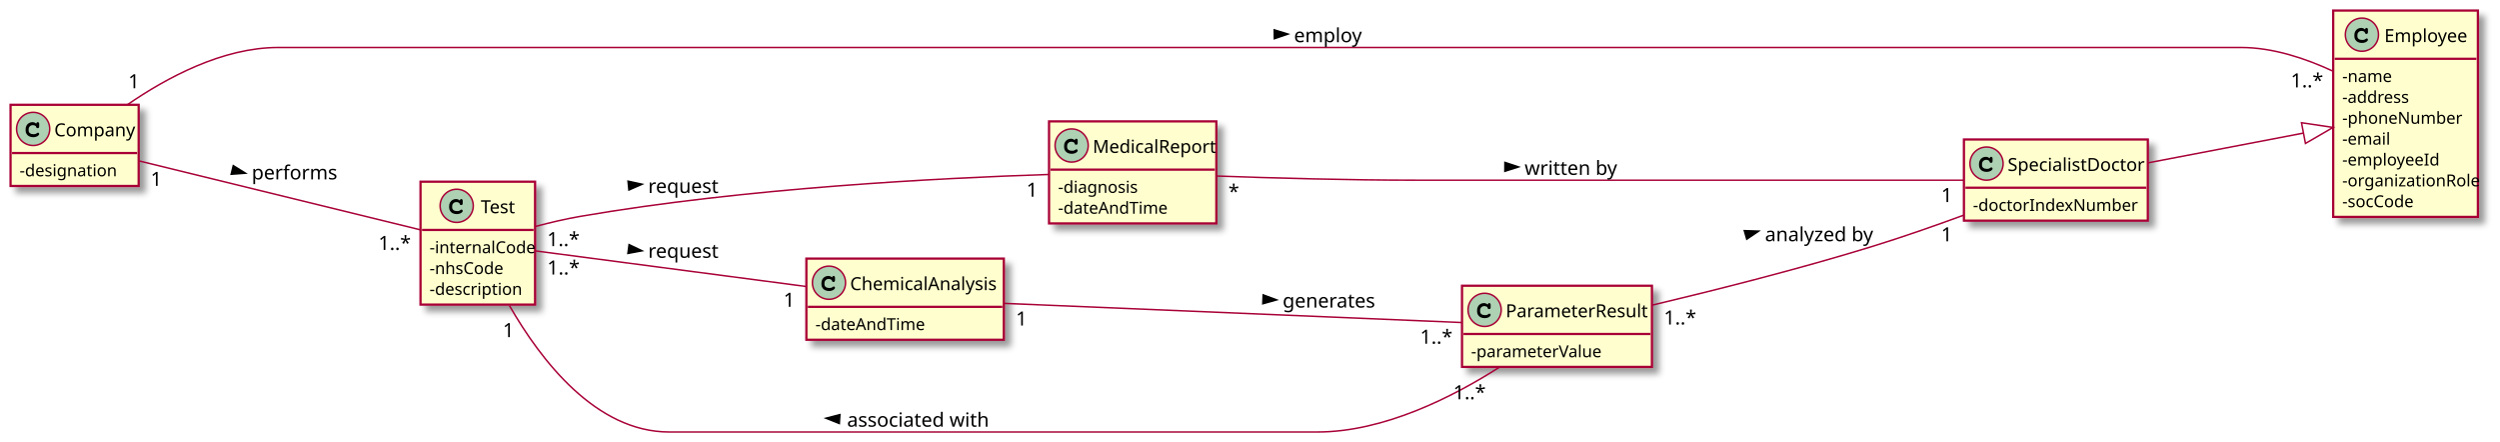
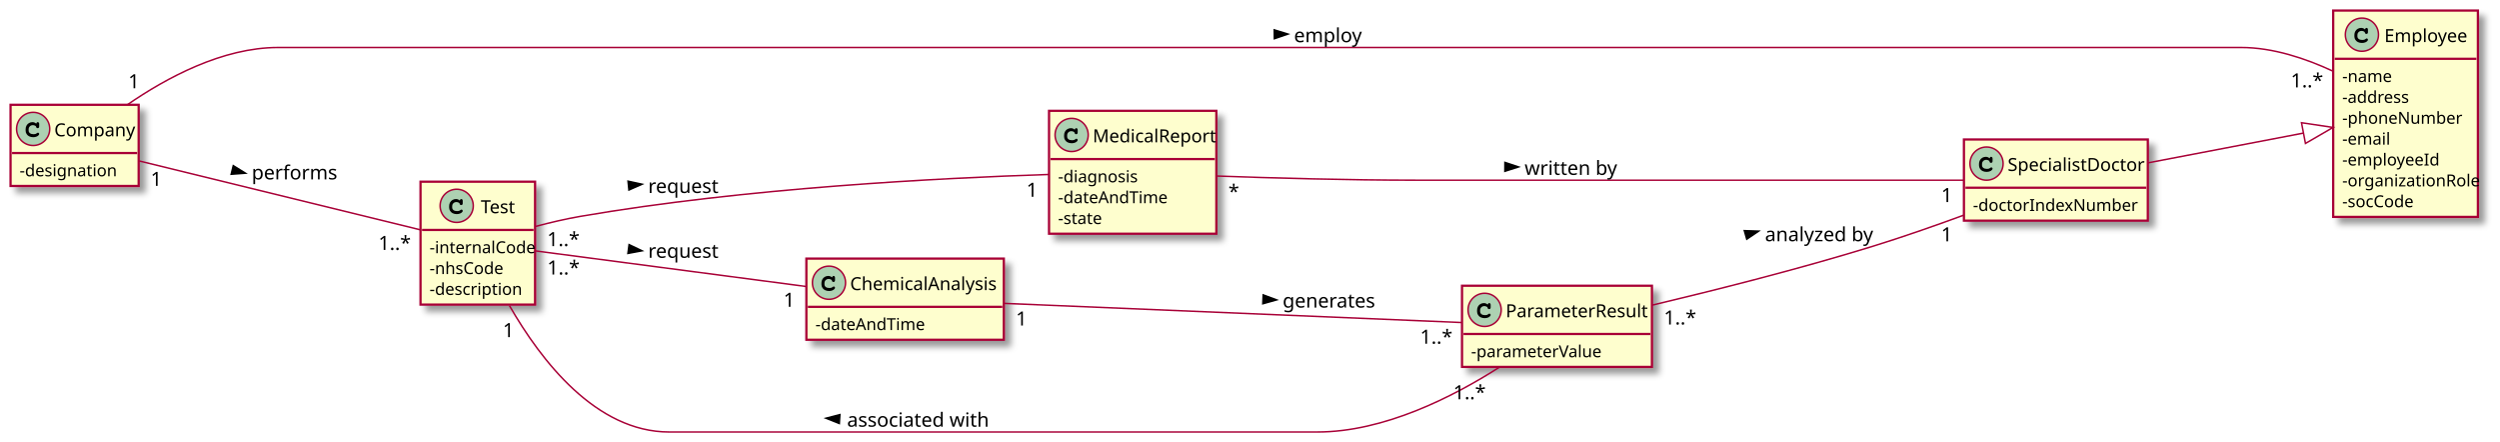
<svg xmlns="http://www.w3.org/2000/svg" contentScriptType="application/ecmascript" contentStyleType="text/css" height="439.5px" preserveAspectRatio="none" style="width:2487px;height:439px;" version="1.1" viewBox="0 0 2487 439" width="2487px" zoomAndPan="magnify">
  <defs>
-     <filter height="300%" id="f1gv2cvn44o7m9" width="300%" x="-1" y="-1">
+     <filter height="300%" id="fmp2kc42ceh4e" width="300%" x="-1" y="-1">
      <feGaussianBlur result="blurOut" stdDeviation="3.0" />
      <feColorMatrix in="blurOut" result="blurOut2" type="matrix" values="0 0 0 0 0 0 0 0 0 0 0 0 0 0 0 0 0 0 .4 0" />
      <feOffset dx="6.0" dy="6.0" in="blurOut2" result="blurOut3" />
      <feBlend in="SourceGraphic" in2="blurOut3" mode="normal" />
    </filter>
  </defs>
  <g>
-     <rect codeLine="5" fill="#FEFECE" filter="url(#f1gv2cvn44o7m9)" height="80.754" id="Company" style="stroke:#A80036;stroke-width:2.25;" width="127.5" x="10.5" y="104.25" />
+     <rect codeLine="5" fill="#FEFECE" filter="url(#fmp2kc42ceh4e)" height="80.754" id="Company" style="stroke:#A80036;stroke-width:2.25;" width="127.5" x="10.5" y="104.25" />
    <ellipse cx="33" cy="128.25" fill="#ADD1B2" rx="16.5" ry="16.5" style="stroke:#A80036;stroke-width:1.5;" />
    <path d="M36,123 Q36.305,122.25 36.656,121.875 Q37.008,121.5 37.406,121.5 Q38.109,121.5 38.555,121.922 Q39,122.344 39,123.328 L39,125.672 Q39,126.656 38.578,127.078 Q38.156,127.5 37.5,127.5 Q36.914,127.5 36.539,127.242 Q36.164,126.984 36,126.305 Q35.93,125.836 35.672,125.578 Q35.203,125.086 34.359,124.805 Q33.516,124.5 32.672,124.5 Q31.617,124.5 30.727,124.922 Q29.859,125.344 29.18,126.281 Q28.5,127.219 28.5,128.508 L28.5,129.891 Q28.5,131.438 29.766,132.469 Q31.031,133.5 33.281,133.5 Q34.617,133.5 35.555,133.195 Q36.094,133.031 36.703,132.492 Q37.102,132.188 37.312,132.094 Q37.523,132 37.781,132 Q38.273,132 38.625,132.398 Q39,132.773 39,133.312 Q39,133.828 38.484,134.438 Q37.734,135.328 36.539,135.82 Q34.969,136.5 33.047,136.5 Q30.797,136.5 28.992,135.609 Q27.539,134.906 26.508,133.383 Q25.5,131.859 25.5,130.055 L25.5,128.414 Q25.5,126.539 26.391,124.898 Q27.305,123.258 28.875,122.391 Q30.469,121.5 32.25,121.5 Q33.328,121.5 34.266,121.875 Q35.203,122.25 36,123 Z " fill="#000000" />
    <text fill="#000000" font-family="sans-serif" font-size="18" lengthAdjust="spacing" textLength="79.5" x="54" y="135.615">Company</text>
    <line style="stroke:#A80036;stroke-width:2.25;" x1="12" x2="136.5" y1="152.25" y2="152.25" />
    <text fill="#000000" font-family="sans-serif" font-size="16.5" lengthAdjust="spacing" textLength="88.5" x="19.5" y="175.378">-designation</text>
-     <rect codeLine="10" fill="#FEFECE" filter="url(#f1gv2cvn44o7m9)" height="205.277" id="Employee" style="stroke:#A80036;stroke-width:2.25;" width="144" x="2322" y="10.5" />
+     <rect codeLine="10" fill="#FEFECE" filter="url(#fmp2kc42ceh4e)" height="205.277" id="Employee" style="stroke:#A80036;stroke-width:2.25;" width="144" x="2322" y="10.5" />
    <ellipse cx="2350.575" cy="34.5" fill="#ADD1B2" rx="16.5" ry="16.5" style="stroke:#A80036;stroke-width:1.5;" />
    <path d="M2353.575,29.25 Q2353.88,28.5 2354.231,28.125 Q2354.583,27.75 2354.981,27.75 Q2355.684,27.75 2356.13,28.172 Q2356.575,28.594 2356.575,29.578 L2356.575,31.922 Q2356.575,32.906 2356.153,33.328 Q2355.731,33.75 2355.075,33.75 Q2354.489,33.75 2354.114,33.492 Q2353.739,33.234 2353.575,32.555 Q2353.505,32.086 2353.247,31.828 Q2352.778,31.336 2351.934,31.055 Q2351.091,30.75 2350.247,30.75 Q2349.192,30.75 2348.302,31.172 Q2347.434,31.594 2346.755,32.531 Q2346.075,33.469 2346.075,34.758 L2346.075,36.141 Q2346.075,37.688 2347.341,38.719 Q2348.606,39.75 2350.856,39.75 Q2352.192,39.75 2353.13,39.445 Q2353.669,39.281 2354.278,38.742 Q2354.677,38.438 2354.887,38.344 Q2355.098,38.25 2355.356,38.25 Q2355.848,38.25 2356.2,38.648 Q2356.575,39.023 2356.575,39.562 Q2356.575,40.078 2356.059,40.688 Q2355.309,41.578 2354.114,42.07 Q2352.544,42.75 2350.622,42.75 Q2348.372,42.75 2346.567,41.859 Q2345.114,41.156 2344.083,39.633 Q2343.075,38.109 2343.075,36.305 L2343.075,34.664 Q2343.075,32.789 2343.966,31.148 Q2344.88,29.508 2346.45,28.641 Q2348.044,27.75 2349.825,27.75 Q2350.903,27.75 2351.841,28.125 Q2352.778,28.5 2353.575,29.25 Z " fill="#000000" />
    <text fill="#000000" font-family="sans-serif" font-size="18" lengthAdjust="spacing" textLength="82.5" x="2372.925" y="41.865">Employee</text>
    <line style="stroke:#A80036;stroke-width:2.25;" x1="2323.5" x2="2464.5" y1="58.5" y2="58.5" />
    <text fill="#000000" font-family="sans-serif" font-size="16.5" lengthAdjust="spacing" textLength="45" x="2331" y="81.628">-name</text>
    <text fill="#000000" font-family="sans-serif" font-size="16.5" lengthAdjust="spacing" textLength="66" x="2331" y="102.382">-address</text>
    <text fill="#000000" font-family="sans-serif" font-size="16.5" lengthAdjust="spacing" textLength="106.5" x="2331" y="123.136">-phoneNumber</text>
    <text fill="#000000" font-family="sans-serif" font-size="16.5" lengthAdjust="spacing" textLength="42" x="2331" y="143.89">-email</text>
    <text fill="#000000" font-family="sans-serif" font-size="16.5" lengthAdjust="spacing" textLength="87" x="2331" y="164.644">-employeeId</text>
    <text fill="#000000" font-family="sans-serif" font-size="16.5" lengthAdjust="spacing" textLength="126" x="2331" y="185.398">-organizationRole</text>
    <text fill="#000000" font-family="sans-serif" font-size="16.5" lengthAdjust="spacing" textLength="70.5" x="2331" y="206.152">-socCode</text>
-     <rect codeLine="20" fill="#FEFECE" filter="url(#f1gv2cvn44o7m9)" height="80.754" id="SpecialistDoctor" style="stroke:#A80036;stroke-width:2.25;" width="183" x="1954.5" y="138.75" />
+     <rect codeLine="20" fill="#FEFECE" filter="url(#fmp2kc42ceh4e)" height="80.754" id="SpecialistDoctor" style="stroke:#A80036;stroke-width:2.25;" width="183" x="1954.5" y="138.75" />
    <ellipse cx="1977" cy="162.75" fill="#ADD1B2" rx="16.5" ry="16.5" style="stroke:#A80036;stroke-width:1.5;" />
    <path d="M1980,157.5 Q1980.305,156.75 1980.656,156.375 Q1981.008,156 1981.406,156 Q1982.109,156 1982.555,156.422 Q1983,156.844 1983,157.828 L1983,160.172 Q1983,161.156 1982.578,161.578 Q1982.156,162 1981.5,162 Q1980.914,162 1980.539,161.742 Q1980.164,161.484 1980,160.805 Q1979.93,160.336 1979.672,160.078 Q1979.203,159.586 1978.359,159.305 Q1977.516,159 1976.672,159 Q1975.617,159 1974.727,159.422 Q1973.859,159.844 1973.18,160.781 Q1972.5,161.719 1972.5,163.008 L1972.5,164.391 Q1972.5,165.938 1973.766,166.969 Q1975.031,168 1977.281,168 Q1978.617,168 1979.555,167.695 Q1980.094,167.531 1980.703,166.992 Q1981.102,166.688 1981.312,166.594 Q1981.523,166.5 1981.781,166.5 Q1982.273,166.5 1982.625,166.898 Q1983,167.273 1983,167.812 Q1983,168.328 1982.484,168.938 Q1981.734,169.828 1980.539,170.32 Q1978.969,171 1977.047,171 Q1974.797,171 1972.992,170.109 Q1971.539,169.406 1970.508,167.883 Q1969.5,166.359 1969.5,164.555 L1969.5,162.914 Q1969.5,161.039 1970.391,159.398 Q1971.305,157.758 1972.875,156.891 Q1974.469,156 1976.25,156 Q1977.328,156 1978.266,156.375 Q1979.203,156.75 1980,157.5 Z " fill="#000000" />
    <text fill="#000000" font-family="sans-serif" font-size="18" lengthAdjust="spacing" textLength="135" x="1998" y="170.115">SpecialistDoctor</text>
    <line style="stroke:#A80036;stroke-width:2.25;" x1="1956" x2="2136" y1="186.75" y2="186.75" />
    <text fill="#000000" font-family="sans-serif" font-size="16.5" lengthAdjust="spacing" textLength="147" x="1963.5" y="209.878">-doctorIndexNumber</text>
-     <rect codeLine="24" fill="#FEFECE" filter="url(#f1gv2cvn44o7m9)" height="122.262" id="Test" style="stroke:#A80036;stroke-width:2.25;" width="114" x="418.5" y="180.75" />
+     <rect codeLine="24" fill="#FEFECE" filter="url(#fmp2kc42ceh4e)" height="122.262" id="Test" style="stroke:#A80036;stroke-width:2.25;" width="114" x="418.5" y="180.75" />
    <ellipse cx="454.5" cy="204.75" fill="#ADD1B2" rx="16.5" ry="16.5" style="stroke:#A80036;stroke-width:1.5;" />
    <path d="M457.5,199.5 Q457.805,198.75 458.156,198.375 Q458.508,198 458.906,198 Q459.609,198 460.055,198.422 Q460.5,198.844 460.5,199.828 L460.5,202.172 Q460.5,203.156 460.078,203.578 Q459.656,204 459,204 Q458.414,204 458.039,203.742 Q457.664,203.484 457.5,202.805 Q457.43,202.336 457.172,202.078 Q456.703,201.586 455.859,201.305 Q455.016,201 454.172,201 Q453.117,201 452.227,201.422 Q451.359,201.844 450.68,202.781 Q450,203.719 450,205.008 L450,206.391 Q450,207.938 451.266,208.969 Q452.531,210 454.781,210 Q456.117,210 457.055,209.695 Q457.594,209.531 458.203,208.992 Q458.602,208.688 458.812,208.594 Q459.023,208.5 459.281,208.5 Q459.773,208.5 460.125,208.898 Q460.5,209.273 460.5,209.812 Q460.5,210.328 459.984,210.938 Q459.234,211.828 458.039,212.32 Q456.469,213 454.547,213 Q452.297,213 450.492,212.109 Q449.039,211.406 448.008,209.883 Q447,208.359 447,206.555 L447,204.914 Q447,203.039 447.891,201.398 Q448.805,199.758 450.375,198.891 Q451.969,198 453.75,198 Q454.828,198 455.766,198.375 Q456.703,198.75 457.5,199.5 Z " fill="#000000" />
    <text fill="#000000" font-family="sans-serif" font-size="18" lengthAdjust="spacing" textLength="36" x="478.5" y="212.115">Test</text>
    <line style="stroke:#A80036;stroke-width:2.25;" x1="420" x2="531" y1="228.75" y2="228.75" />
    <text fill="#000000" font-family="sans-serif" font-size="16.5" lengthAdjust="spacing" textLength="96" x="427.5" y="251.878">-internalCode</text>
    <text fill="#000000" font-family="sans-serif" font-size="16.5" lengthAdjust="spacing" textLength="70.5" x="427.5" y="272.632">-nhsCode</text>
    <text fill="#000000" font-family="sans-serif" font-size="16.5" lengthAdjust="spacing" textLength="85.5" x="427.5" y="293.386">-description</text>
-     <rect codeLine="30" fill="#FEFECE" filter="url(#f1gv2cvn44o7m9)" height="101.508" id="MedicalReport" style="stroke:#A80036;stroke-width:2.25;" width="166.5" x="1044" y="120.75" />
-     <ellipse cx="1066.5" cy="144.75" fill="#ADD1B2" rx="16.5" ry="16.5" style="stroke:#A80036;stroke-width:1.5;" />
-     <path d="M1069.5,139.5 Q1069.805,138.75 1070.156,138.375 Q1070.508,138 1070.906,138 Q1071.609,138 1072.055,138.422 Q1072.5,138.844 1072.5,139.828 L1072.5,142.172 Q1072.5,143.156 1072.078,143.578 Q1071.656,144 1071,144 Q1070.414,144 1070.039,143.742 Q1069.664,143.484 1069.5,142.805 Q1069.43,142.336 1069.172,142.078 Q1068.703,141.586 1067.859,141.305 Q1067.016,141 1066.172,141 Q1065.117,141 1064.227,141.422 Q1063.359,141.844 1062.68,142.781 Q1062,143.719 1062,145.008 L1062,146.391 Q1062,147.938 1063.266,148.969 Q1064.531,150 1066.781,150 Q1068.117,150 1069.055,149.695 Q1069.594,149.531 1070.203,148.992 Q1070.602,148.688 1070.812,148.594 Q1071.023,148.5 1071.281,148.5 Q1071.773,148.5 1072.125,148.898 Q1072.5,149.273 1072.5,149.812 Q1072.5,150.328 1071.984,150.938 Q1071.234,151.828 1070.039,152.32 Q1068.469,153 1066.547,153 Q1064.297,153 1062.492,152.109 Q1061.039,151.406 1060.008,149.883 Q1059,148.359 1059,146.555 L1059,144.914 Q1059,143.039 1059.891,141.398 Q1060.805,139.758 1062.375,138.891 Q1063.969,138 1065.75,138 Q1066.828,138 1067.766,138.375 Q1068.703,138.75 1069.5,139.5 Z " fill="#000000" />
-     <text fill="#000000" font-family="sans-serif" font-size="18" lengthAdjust="spacing" textLength="118.5" x="1087.5" y="152.115">MedicalReport</text>
-     <line style="stroke:#A80036;stroke-width:2.25;" x1="1045.5" x2="1209" y1="168.75" y2="168.75" />
-     <text fill="#000000" font-family="sans-serif" font-size="16.5" lengthAdjust="spacing" textLength="75" x="1053" y="191.878">-diagnosis</text>
-     <text fill="#000000" font-family="sans-serif" font-size="16.5" lengthAdjust="spacing" textLength="100.5" x="1053" y="212.632">-dateAndTime</text>
-     <rect codeLine="35" fill="#FEFECE" filter="url(#f1gv2cvn44o7m9)" height="80.754" id="ParameterResult" style="stroke:#A80036;stroke-width:2.25;" width="189" x="1455" y="284.25" />
+     <rect codeLine="30" fill="#FEFECE" filter="url(#fmp2kc42ceh4e)" height="122.262" id="MedicalReport" style="stroke:#A80036;stroke-width:2.25;" width="166.5" x="1044" y="110.25" />
+     <ellipse cx="1066.5" cy="134.25" fill="#ADD1B2" rx="16.5" ry="16.5" style="stroke:#A80036;stroke-width:1.5;" />
+     <path d="M1069.5,129 Q1069.805,128.25 1070.156,127.875 Q1070.508,127.5 1070.906,127.5 Q1071.609,127.5 1072.055,127.922 Q1072.5,128.344 1072.5,129.328 L1072.5,131.672 Q1072.5,132.656 1072.078,133.078 Q1071.656,133.5 1071,133.5 Q1070.414,133.5 1070.039,133.242 Q1069.664,132.984 1069.5,132.305 Q1069.43,131.836 1069.172,131.578 Q1068.703,131.086 1067.859,130.805 Q1067.016,130.5 1066.172,130.5 Q1065.117,130.5 1064.227,130.922 Q1063.359,131.344 1062.68,132.281 Q1062,133.219 1062,134.508 L1062,135.891 Q1062,137.438 1063.266,138.469 Q1064.531,139.5 1066.781,139.5 Q1068.117,139.5 1069.055,139.195 Q1069.594,139.031 1070.203,138.492 Q1070.602,138.188 1070.812,138.094 Q1071.023,138 1071.281,138 Q1071.773,138 1072.125,138.398 Q1072.5,138.773 1072.5,139.312 Q1072.5,139.828 1071.984,140.438 Q1071.234,141.328 1070.039,141.82 Q1068.469,142.5 1066.547,142.5 Q1064.297,142.5 1062.492,141.609 Q1061.039,140.906 1060.008,139.383 Q1059,137.859 1059,136.055 L1059,134.414 Q1059,132.539 1059.891,130.898 Q1060.805,129.258 1062.375,128.391 Q1063.969,127.5 1065.75,127.5 Q1066.828,127.5 1067.766,127.875 Q1068.703,128.25 1069.5,129 Z " fill="#000000" />
+     <text fill="#000000" font-family="sans-serif" font-size="18" lengthAdjust="spacing" textLength="118.5" x="1087.5" y="141.615">MedicalReport</text>
+     <line style="stroke:#A80036;stroke-width:2.25;" x1="1045.5" x2="1209" y1="158.25" y2="158.25" />
+     <text fill="#000000" font-family="sans-serif" font-size="16.5" lengthAdjust="spacing" textLength="75" x="1053" y="181.378">-diagnosis</text>
+     <text fill="#000000" font-family="sans-serif" font-size="16.5" lengthAdjust="spacing" textLength="100.5" x="1053" y="202.132">-dateAndTime</text>
+     <text fill="#000000" font-family="sans-serif" font-size="16.5" lengthAdjust="spacing" textLength="42" x="1053" y="222.886">-state</text>
+     <rect codeLine="36" fill="#FEFECE" filter="url(#fmp2kc42ceh4e)" height="80.754" id="ParameterResult" style="stroke:#A80036;stroke-width:2.25;" width="189" x="1455" y="284.25" />
    <ellipse cx="1477.5" cy="308.25" fill="#ADD1B2" rx="16.5" ry="16.5" style="stroke:#A80036;stroke-width:1.5;" />
    <path d="M1480.5,303 Q1480.805,302.25 1481.156,301.875 Q1481.508,301.5 1481.906,301.5 Q1482.609,301.5 1483.055,301.922 Q1483.5,302.344 1483.5,303.328 L1483.5,305.672 Q1483.5,306.656 1483.078,307.078 Q1482.656,307.5 1482,307.5 Q1481.414,307.5 1481.039,307.242 Q1480.664,306.984 1480.5,306.305 Q1480.43,305.836 1480.172,305.578 Q1479.703,305.086 1478.859,304.805 Q1478.016,304.5 1477.172,304.5 Q1476.117,304.5 1475.227,304.922 Q1474.359,305.344 1473.68,306.281 Q1473,307.219 1473,308.508 L1473,309.891 Q1473,311.438 1474.266,312.469 Q1475.531,313.5 1477.781,313.5 Q1479.117,313.5 1480.055,313.195 Q1480.594,313.031 1481.203,312.492 Q1481.602,312.188 1481.812,312.094 Q1482.023,312 1482.281,312 Q1482.773,312 1483.125,312.398 Q1483.5,312.773 1483.5,313.312 Q1483.5,313.828 1482.984,314.438 Q1482.234,315.328 1481.039,315.82 Q1479.469,316.5 1477.547,316.5 Q1475.297,316.5 1473.492,315.609 Q1472.039,314.906 1471.008,313.383 Q1470,311.859 1470,310.055 L1470,308.414 Q1470,306.539 1470.891,304.898 Q1471.805,303.258 1473.375,302.391 Q1474.969,301.5 1476.75,301.5 Q1477.828,301.5 1478.766,301.875 Q1479.703,302.25 1480.5,303 Z " fill="#000000" />
    <text fill="#000000" font-family="sans-serif" font-size="18" lengthAdjust="spacing" textLength="141" x="1498.5" y="315.615">ParameterResult</text>
    <line style="stroke:#A80036;stroke-width:2.25;" x1="1456.5" x2="1642.5" y1="332.25" y2="332.25" />
    <text fill="#000000" font-family="sans-serif" font-size="16.5" lengthAdjust="spacing" textLength="121.5" x="1464" y="355.378">-parameterValue</text>
-     <rect codeLine="39" fill="#FEFECE" filter="url(#f1gv2cvn44o7m9)" height="80.754" id="ChemicalAnalysis" style="stroke:#A80036;stroke-width:2.25;" width="196.5" x="802.5" y="257.25" />
+     <rect codeLine="40" fill="#FEFECE" filter="url(#fmp2kc42ceh4e)" height="80.754" id="ChemicalAnalysis" style="stroke:#A80036;stroke-width:2.25;" width="196.5" x="802.5" y="257.25" />
    <ellipse cx="825" cy="281.25" fill="#ADD1B2" rx="16.5" ry="16.5" style="stroke:#A80036;stroke-width:1.5;" />
    <path d="M828,276 Q828.305,275.25 828.656,274.875 Q829.008,274.5 829.406,274.5 Q830.109,274.5 830.555,274.922 Q831,275.344 831,276.328 L831,278.672 Q831,279.656 830.578,280.078 Q830.156,280.5 829.5,280.5 Q828.914,280.5 828.539,280.242 Q828.164,279.984 828,279.305 Q827.93,278.836 827.672,278.578 Q827.203,278.086 826.359,277.805 Q825.516,277.5 824.672,277.5 Q823.617,277.5 822.727,277.922 Q821.859,278.344 821.18,279.281 Q820.5,280.219 820.5,281.508 L820.5,282.891 Q820.5,284.438 821.766,285.469 Q823.031,286.5 825.281,286.5 Q826.617,286.5 827.555,286.195 Q828.094,286.031 828.703,285.492 Q829.102,285.188 829.312,285.094 Q829.523,285 829.781,285 Q830.273,285 830.625,285.398 Q831,285.773 831,286.312 Q831,286.828 830.484,287.438 Q829.734,288.328 828.539,288.82 Q826.969,289.5 825.047,289.5 Q822.797,289.5 820.992,288.609 Q819.539,287.906 818.508,286.383 Q817.5,284.859 817.5,283.055 L817.5,281.414 Q817.5,279.539 818.391,277.898 Q819.305,276.258 820.875,275.391 Q822.469,274.5 824.25,274.5 Q825.328,274.5 826.266,274.875 Q827.203,275.25 828,276 Z " fill="#000000" />
    <text fill="#000000" font-family="sans-serif" font-size="18" lengthAdjust="spacing" textLength="148.5" x="846" y="288.615">ChemicalAnalysis</text>
    <line style="stroke:#A80036;stroke-width:2.25;" x1="804" x2="997.5" y1="305.25" y2="305.25" />
    <text fill="#000000" font-family="sans-serif" font-size="16.5" lengthAdjust="spacing" textLength="100.5" x="811.5" y="328.378">-dateAndTime</text>
-     <path codeLine="46" d="M126.66,104.25 C165.465,77.46 221.475,47.25 276.75,47.25 C276.75,47.25 276.75,47.25 2230.5,47.25 C2261.925,47.25 2294.43,58.035 2321.985,70.89 " fill="none" id="Company-Employee" style="stroke:#A80036;stroke-width:1.5;" />
+     <path codeLine="47" d="M126.66,104.25 C165.465,77.46 221.475,47.25 276.75,47.25 C276.75,47.25 276.75,47.25 2230.5,47.25 C2261.925,47.25 2294.43,58.035 2321.985,70.89 " fill="none" id="Company-Employee" style="stroke:#A80036;stroke-width:1.5;" />
    <polygon fill="#000000" points="1281.749,33.9,1268.116,29.698,1268.25,38.514,1281.749,33.9" style="stroke:#000000;stroke-width:1.5;" />
    <text fill="#000000" font-family="sans-serif" font-size="19.5" lengthAdjust="spacing" textLength="63" x="1287.75" y="41.993">employ</text>
    <text fill="#000000" font-family="sans-serif" font-size="19.5" lengthAdjust="spacing" textLength="10.5" x="127.655" y="87.79">1</text>
    <text fill="#000000" font-family="sans-serif" font-size="19.5" lengthAdjust="spacing" textLength="30" x="2279.749" y="86.916">1..*</text>
-     <path codeLine="47" d="M138.42,160.095 C215.295,178.92 344.49,210.54 418.125,228.57 " fill="none" id="Company-Test" style="stroke:#A80036;stroke-width:1.5;" />
+     <path codeLine="48" d="M138.42,160.095 C215.295,178.92 344.49,210.54 418.125,228.57 " fill="none" id="Company-Test" style="stroke:#A80036;stroke-width:1.5;" />
    <polygon fill="#000000" points="244.285,172.297,232.155,164.789,230.058,173.353,244.285,172.297" style="stroke:#000000;stroke-width:1.5;" />
    <text fill="#000000" font-family="sans-serif" font-size="19.5" lengthAdjust="spacing" textLength="75" x="250.5" y="178.493">performs</text>
    <text fill="#000000" font-family="sans-serif" font-size="19.5" lengthAdjust="spacing" textLength="10.5" x="149.918" y="184.931">1</text>
    <text fill="#000000" font-family="sans-serif" font-size="19.5" lengthAdjust="spacing" textLength="30" x="376.59" y="248.646">1..*</text>
-     <path codeLine="48" d="M999.63,301.815 C1122.765,306.975 1333.32,315.78 1454.565,320.85 " fill="none" id="ChemicalAnalysis-ParameterResult" style="stroke:#A80036;stroke-width:1.5;" />
+     <path codeLine="49" d="M999.63,301.815 C1122.765,306.975 1333.32,315.78 1454.565,320.85 " fill="none" id="ChemicalAnalysis-ParameterResult" style="stroke:#A80036;stroke-width:1.5;" />
    <polygon fill="#000000" points="1270.493,298.327,1257.122,293.356,1256.753,302.165,1270.493,298.327" style="stroke:#000000;stroke-width:1.5;" />
    <text fill="#000000" font-family="sans-serif" font-size="19.5" lengthAdjust="spacing" textLength="85.5" x="1276.5" y="305.993">generates</text>
    <text fill="#000000" font-family="sans-serif" font-size="19.5" lengthAdjust="spacing" textLength="10.5" x="1011.019" y="323.857">1</text>
    <text fill="#000000" font-family="sans-serif" font-size="19.5" lengthAdjust="spacing" textLength="30" x="1413.228" y="341.968">1..*</text>
-     <path codeLine="49" d="M532.635,249.57 C601.17,258.57 718.725,274.02 802.245,285 " fill="none" id="Test-ChemicalAnalysis" style="stroke:#A80036;stroke-width:1.5;" />
+     <path codeLine="50" d="M532.635,249.57 C601.17,258.57 718.725,274.02 802.245,285 " fill="none" id="Test-ChemicalAnalysis" style="stroke:#A80036;stroke-width:1.5;" />
    <polygon fill="#000000" points="638.936,249.491,626.058,243.352,624.91,252.094,638.936,249.491" style="stroke:#000000;stroke-width:1.5;" />
    <text fill="#000000" font-family="sans-serif" font-size="19.5" lengthAdjust="spacing" textLength="64.5" x="645" y="256.493">request</text>
    <text fill="#000000" font-family="sans-serif" font-size="19.5" lengthAdjust="spacing" textLength="30" x="544.582" y="273.117">1..*</text>
    <text fill="#000000" font-family="sans-serif" font-size="19.5" lengthAdjust="spacing" textLength="10.5" x="779.748" y="305.201">1</text>
-     <path codeLine="50" d="M532.935,225.27 C547.35,221.445 562.905,217.77 577.5,215.25 C741.45,186.975 936.225,177.03 1043.895,173.565 " fill="none" id="Test-MedicalReport" style="stroke:#A80036;stroke-width:1.5;" />
+     <path codeLine="51" d="M532.935,225.27 C547.35,221.445 562.905,217.77 577.5,215.25 C741.45,186.975 936.225,177.03 1043.895,173.565 " fill="none" id="Test-MedicalReport" style="stroke:#A80036;stroke-width:1.5;" />
    <polygon fill="#000000" points="638.962,183.259,625.019,180.239,625.907,189.011,638.962,183.259" style="stroke:#000000;stroke-width:1.5;" />
    <text fill="#000000" font-family="sans-serif" font-size="19.5" lengthAdjust="spacing" textLength="64.5" x="645" y="191.993">request</text>
    <text fill="#000000" font-family="sans-serif" font-size="19.5" lengthAdjust="spacing" textLength="30" x="544.479" y="244.82">1..*</text>
-     <text fill="#000000" font-family="sans-serif" font-size="19.5" lengthAdjust="spacing" textLength="10.5" x="1021.489" y="195.733">1</text>
-     <path codeLine="51" d="M1492.14,365.34 C1445.94,394.89 1377.375,429.75 1311,429.75 C666,429.75 666,429.75 666,429.75 C593.205,429.75 538.44,358.785 507.075,304.17 " fill="none" id="ParameterResult-Test" style="stroke:#A80036;stroke-width:1.5;" />
+     <text fill="#000000" font-family="sans-serif" font-size="19.5" lengthAdjust="spacing" textLength="10.5" x="1021.489" y="195.749">1</text>
+     <path codeLine="52" d="M1492.14,365.34 C1445.94,394.89 1377.375,429.75 1311,429.75 C666,429.75 666,429.75 666,429.75 C593.205,429.75 538.44,358.785 507.075,304.17 " fill="none" id="ParameterResult-Test" style="stroke:#A80036;stroke-width:1.5;" />
    <polygon fill="#000000" points="822.014,416.049,835.283,421.29,835.829,412.49,822.014,416.049" style="stroke:#000000;stroke-width:1.5;" />
    <text fill="#000000" font-family="sans-serif" font-size="19.5" lengthAdjust="spacing" textLength="135" x="843" y="424.493">associated with</text>
    <text fill="#000000" font-family="sans-serif" font-size="19.5" lengthAdjust="spacing" textLength="30" x="1446.311" y="397.171">1..*</text>
    <text fill="#000000" font-family="sans-serif" font-size="19.5" lengthAdjust="spacing" textLength="10.5" x="500.442" y="335.363">1</text>
-     <path codeLine="52" d="M1644.51,303.495 C1706.835,288.69 1790.355,267.66 1863,245.25 C1892.955,236.01 1925.25,224.715 1954.155,214.095 " fill="none" id="ParameterResult-SpecialistDoctor" style="stroke:#A80036;stroke-width:1.5;" />
+     <path codeLine="53" d="M1644.51,303.495 C1706.835,288.69 1790.355,267.66 1863,245.25 C1892.955,236.01 1925.25,224.715 1954.155,214.095 " fill="none" id="ParameterResult-SpecialistDoctor" style="stroke:#A80036;stroke-width:1.5;" />
    <polygon fill="#000000" points="1750.206,229.933,1735.948,229.461,1738.393,237.932,1750.206,229.933" style="stroke:#000000;stroke-width:1.5;" />
    <text fill="#000000" font-family="sans-serif" font-size="19.5" lengthAdjust="spacing" textLength="105" x="1756.5" y="239.993">analyzed by</text>
    <text fill="#000000" font-family="sans-serif" font-size="19.5" lengthAdjust="spacing" textLength="30" x="1655.855" y="322.823">1..*</text>
    <text fill="#000000" font-family="sans-serif" font-size="19.5" lengthAdjust="spacing" textLength="10.5" x="1931.822" y="240.094">1</text>
-     <path codeLine="53" d="M2137.695,162 C2185.08,152.925 2243.31,141.795 2292.12,132.45 " fill="none" id="SpecialistDoctor-to-Employee" style="stroke:#A80036;stroke-width:1.5;" />
+     <path codeLine="54" d="M2137.695,162 C2185.08,152.925 2243.31,141.795 2292.12,132.45 " fill="none" id="SpecialistDoctor-to-Employee" style="stroke:#A80036;stroke-width:1.5;" />
    <polygon fill="none" points="2290.44,122.085,2321.88,126.765,2294.385,142.71,2290.44,122.085" style="stroke:#A80036;stroke-width:1.5;" />
-     <path codeLine="54" d="M1210.755,175.11 C1266.495,177.105 1341.945,179.25 1408.5,179.25 C1408.5,179.25 1408.5,179.25 1800.75,179.25 C1851.525,179.25 1908.27,179.25 1954.215,179.25 " fill="none" id="MedicalReport-SpecialistDoctor" style="stroke:#A80036;stroke-width:1.5;" />
+     <path codeLine="55" d="M1210.755,175.11 C1266.495,177.105 1341.945,179.25 1408.5,179.25 C1408.5,179.25 1408.5,179.25 1800.75,179.25 C1851.525,179.25 1908.27,179.25 1954.215,179.25 " fill="none" id="MedicalReport-SpecialistDoctor" style="stroke:#A80036;stroke-width:1.5;" />
    <polygon fill="#000000" points="1511.25,166.055,1497.707,161.572,1497.658,170.388,1511.25,166.055" style="stroke:#000000;stroke-width:1.5;" />
    <text fill="#000000" font-family="sans-serif" font-size="19.5" lengthAdjust="spacing" textLength="84" x="1517.25" y="173.993">written by</text>
-     <text fill="#000000" font-family="sans-serif" font-size="19.5" lengthAdjust="spacing" textLength="7.5" x="1222.48" y="197.485">*</text>
+     <text fill="#000000" font-family="sans-serif" font-size="19.5" lengthAdjust="spacing" textLength="7.5" x="1222.48" y="197.502">*</text>
    <text fill="#000000" font-family="sans-serif" font-size="19.5" lengthAdjust="spacing" textLength="10.5" x="1931.889" y="201.002">1</text>
  </g>
</svg>
